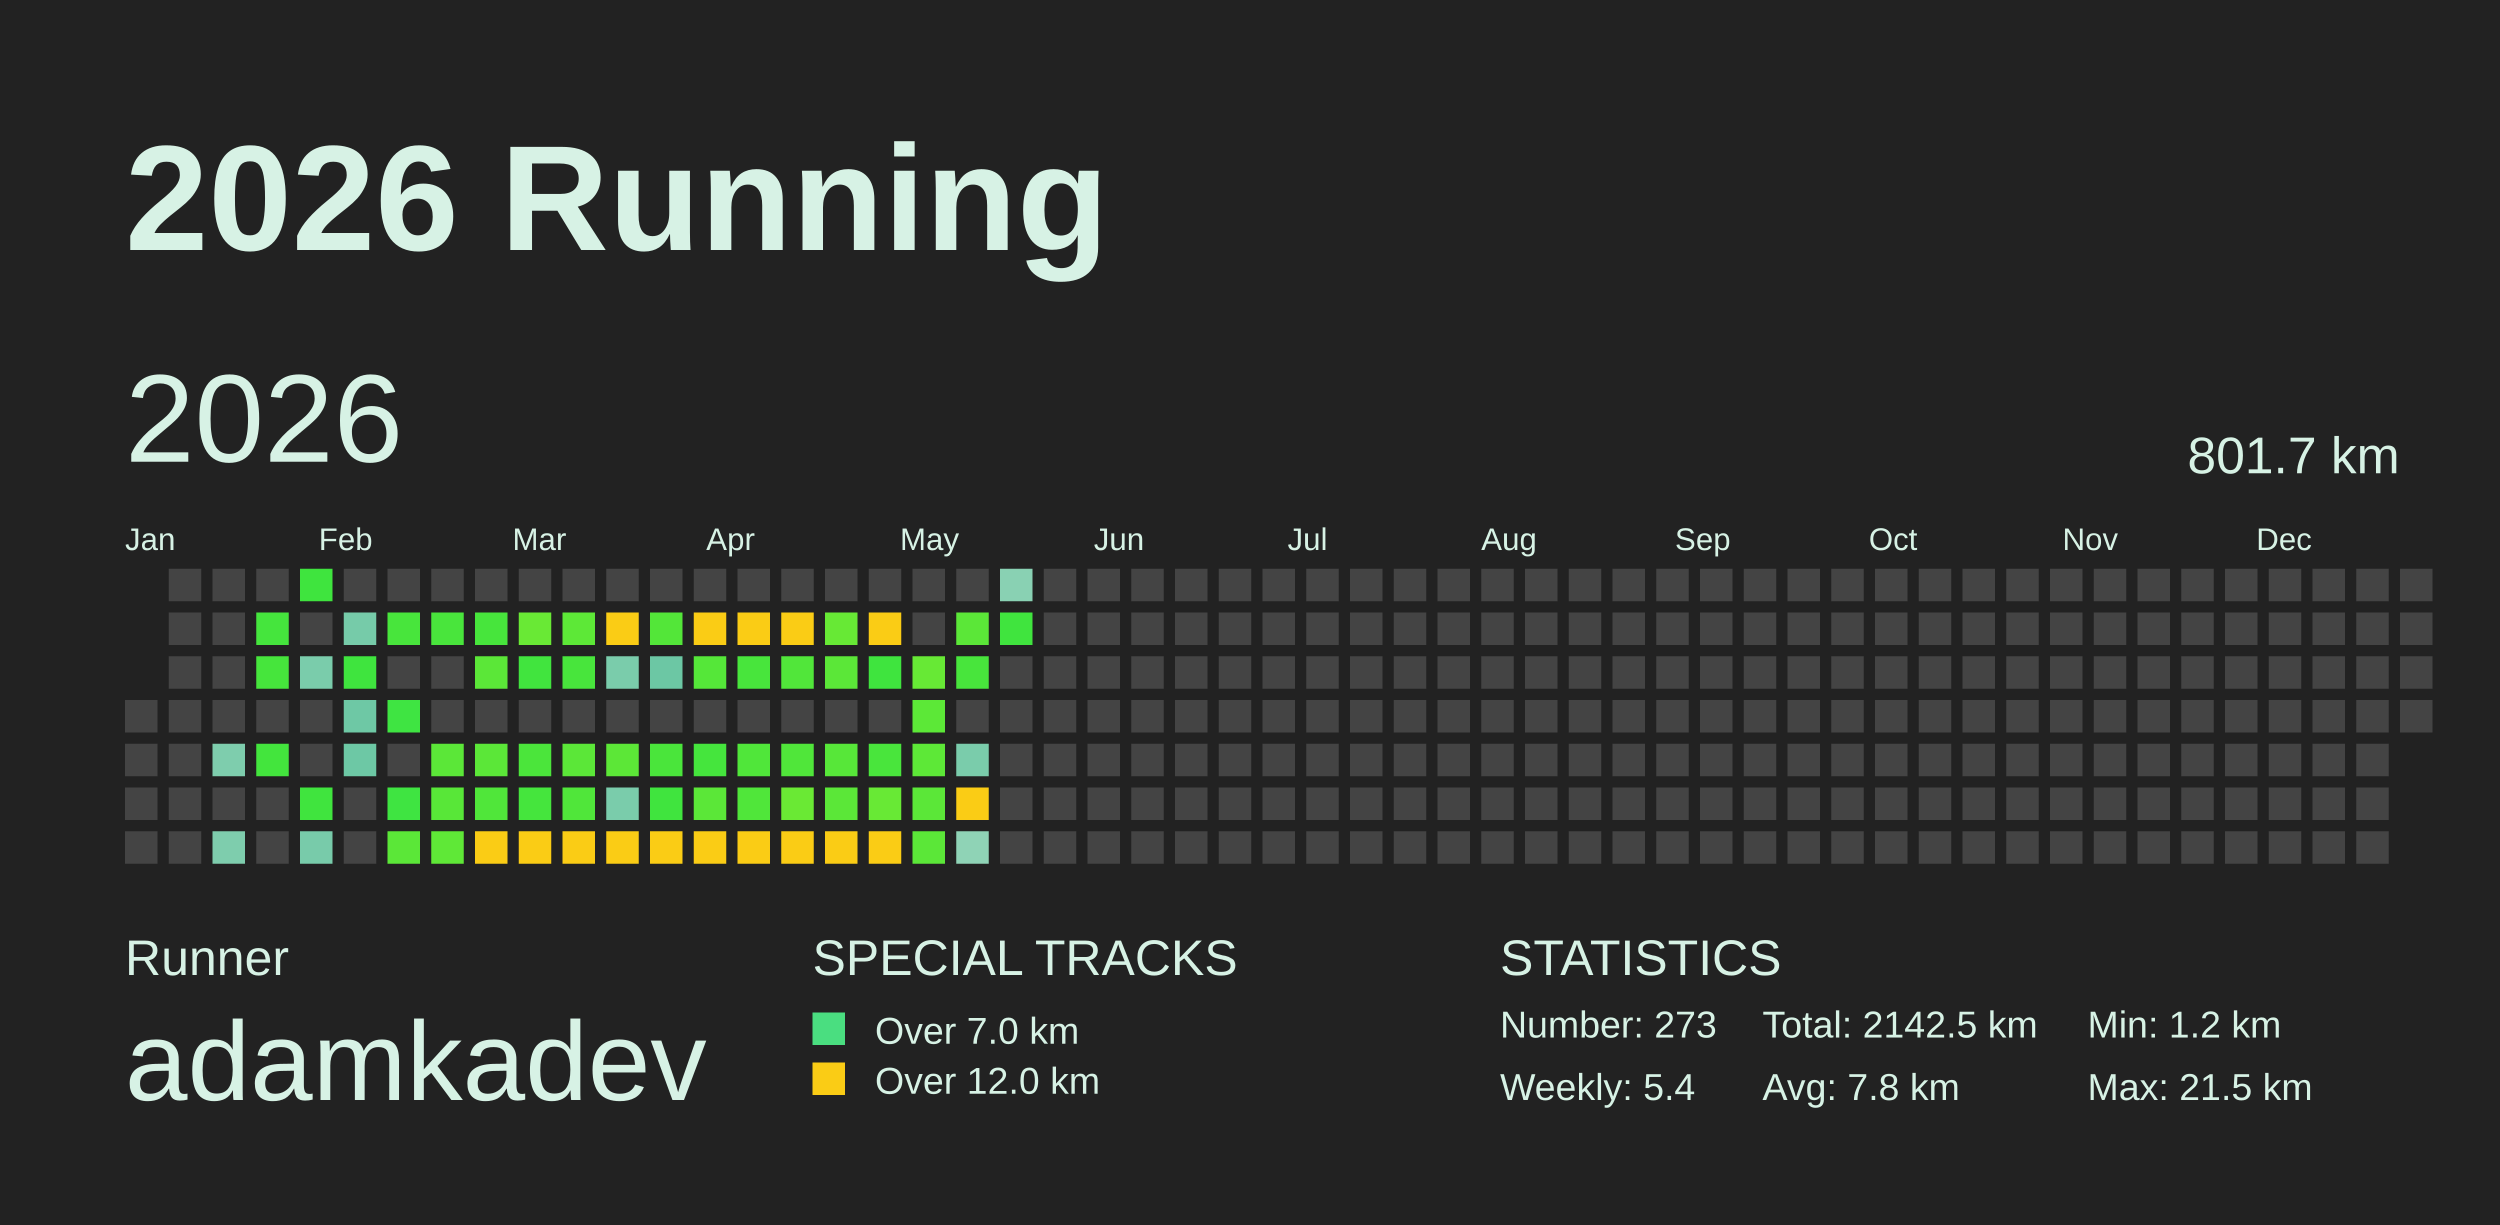
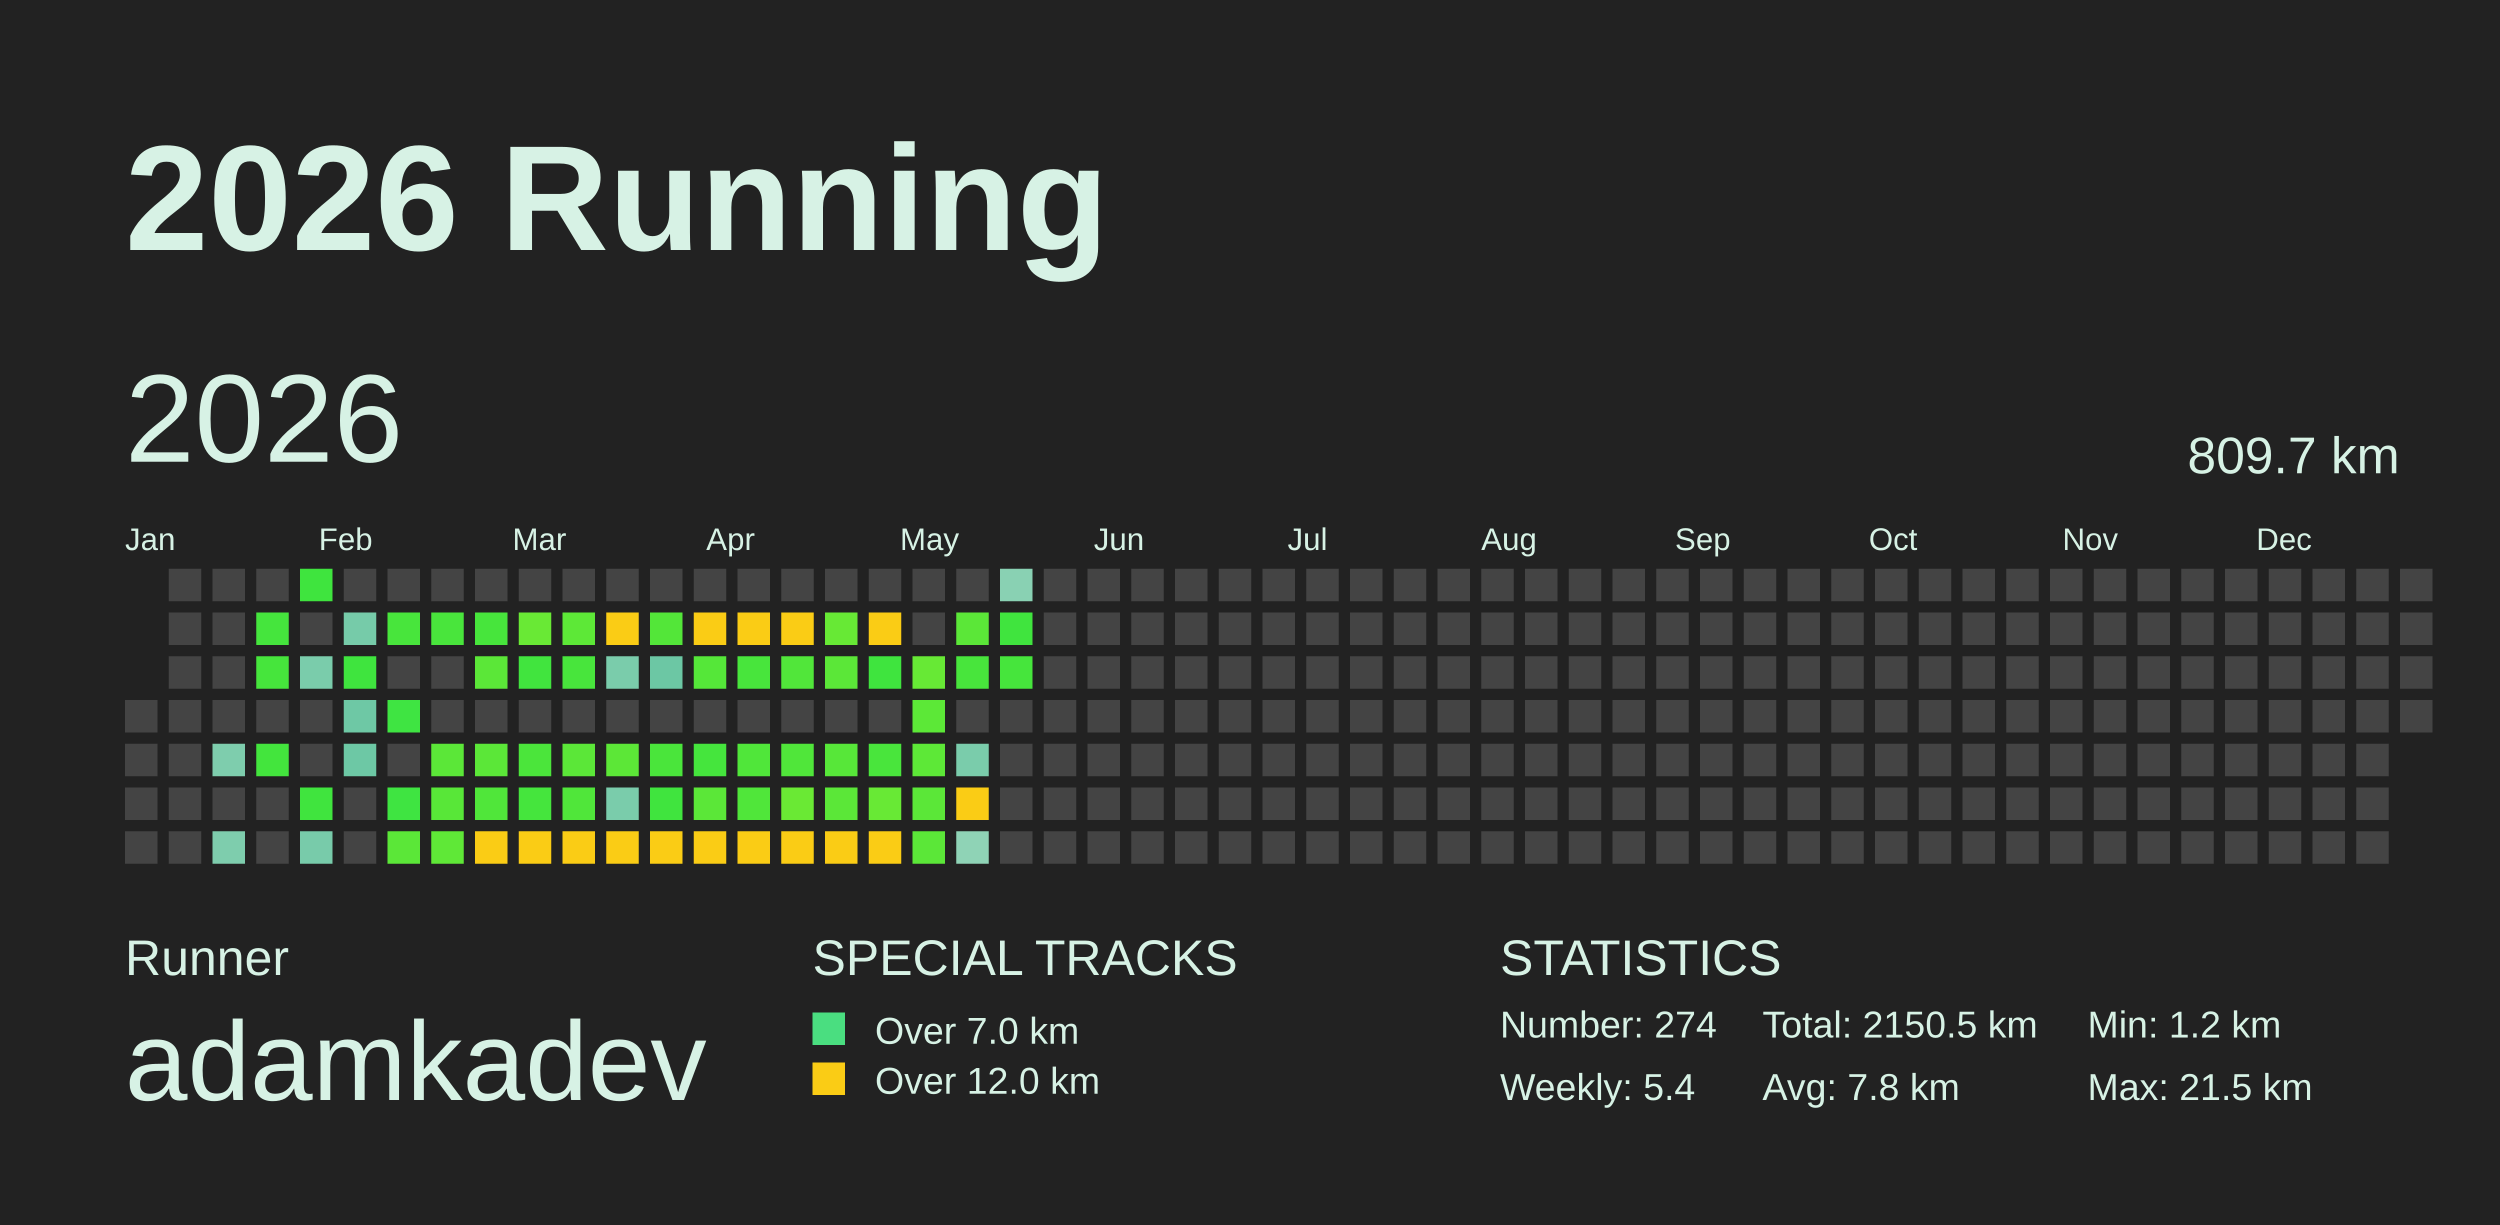
<svg xmlns="http://www.w3.org/2000/svg" baseProfile="full" height="98mm" version="1.1" viewBox="0,0,200,98" width="200mm">
  <defs>
    <pattern height="2" id="indoor-stripe" patternUnits="userSpaceOnUse" width="2">
      <line stroke="white" stroke-opacity="0.45" stroke-width="0.5" x1="0" x2="2" y1="2" y2="0" />
    </pattern>
  </defs>
  <rect fill="#222222" height="98" width="200" x="0" y="0" />
  <text fill="#D7F2E5" style="font-size:12px; font-family:Arial; font-weight:bold;" x="10" y="20">2026 Running</text>
  <text fill="#D7F2E5" style="font-size:4px; font-family:Arial" x="10" y="78">Runner</text>
  <text fill="#D7F2E5" style="font-size:9px; font-family:Arial" x="10" y="88">adamkadev</text>
  <text fill="#D7F2E5" style="font-size:4px; font-family:Arial" x="65" y="78">SPECIAL TRACKS</text>
  <rect fill="#4ADE80" height="2.6" width="2.6" x="65" y="81" />
  <text fill="#D7F2E5" style="font-size:3px; font-family:Arial" x="70" y="83.5">Over 7.0 km</text>
  <rect fill="#FACC15" height="2.6" width="2.6" x="65" y="85" />
  <text fill="#D7F2E5" style="font-size:3px; font-family:Arial" x="70" y="87.5">Over 12.0 km</text>
  <text fill="#D7F2E5" style="font-size:4px; font-family:Arial" x="120" y="78">STATISTICS</text>
-   <text fill="#D7F2E5" style="font-size:3px; font-family:Arial" x="120" y="83">Number: 273</text>
+   <text fill="#D7F2E5" style="font-size:3px; font-family:Arial" x="120" y="83">Number: 274</text>
  <text fill="#D7F2E5" style="font-size:3px; font-family:Arial" x="120" y="88">Weekly: 5.4</text>
-   <text fill="#D7F2E5" style="font-size:3px; font-family:Arial" x="141" y="83">Total: 2142.5 km</text>
+   <text fill="#D7F2E5" style="font-size:3px; font-family:Arial" x="141" y="83">Total: 2150.5 km</text>
  <text fill="#D7F2E5" style="font-size:3px; font-family:Arial" x="141" y="88">Avg: 7.8 km</text>
  <text fill="#D7F2E5" style="font-size:3px; font-family:Arial" x="167" y="83">Min: 1.2 km</text>
  <text fill="#D7F2E5" style="font-size:3px; font-family:Arial" x="167" y="88">Max: 21.5 km</text>
  <text dominant-baseline="hanging" fill="#D7F2E5" style="font-size:10.0px; font-family:Arial;" x="10" y="30">2026</text>
-   <text dominant-baseline="hanging" fill="#D7F2E5" style="font-size:4.125px; font-family:Arial;" x="175" y="35">801.7 km</text>
+   <text dominant-baseline="hanging" fill="#D7F2E5" style="font-size:4.125px; font-family:Arial;" x="175" y="35">809.7 km</text>
  <text fill="#D7F2E5" style="font-size:2.5px; font-family:Arial" x="10.0" y="44">Jan</text>
  <text fill="#D7F2E5" style="font-size:2.5px; font-family:Arial" x="25.5" y="44">Feb</text>
  <text fill="#D7F2E5" style="font-size:2.5px; font-family:Arial" x="41.0" y="44">Mar</text>
  <text fill="#D7F2E5" style="font-size:2.5px; font-family:Arial" x="56.5" y="44">Apr</text>
  <text fill="#D7F2E5" style="font-size:2.5px; font-family:Arial" x="72.0" y="44">May</text>
  <text fill="#D7F2E5" style="font-size:2.5px; font-family:Arial" x="87.5" y="44">Jun</text>
  <text fill="#D7F2E5" style="font-size:2.5px; font-family:Arial" x="103.0" y="44">Jul</text>
  <text fill="#D7F2E5" style="font-size:2.5px; font-family:Arial" x="118.5" y="44">Aug</text>
  <text fill="#D7F2E5" style="font-size:2.5px; font-family:Arial" x="134.0" y="44">Sep</text>
  <text fill="#D7F2E5" style="font-size:2.5px; font-family:Arial" x="149.5" y="44">Oct</text>
  <text fill="#D7F2E5" style="font-size:2.5px; font-family:Arial" x="165.0" y="44">Nov</text>
  <text fill="#D7F2E5" style="font-size:2.5px; font-family:Arial" x="180.5" y="44">Dec</text>
  <rect fill="#444444" height="2.6" width="2.6" x="10.0" y="56.0" />
  <rect fill="#444444" height="2.6" width="2.6" x="10.0" y="59.5" />
  <rect fill="#444444" height="2.6" width="2.6" x="10.0" y="63.0" />
  <rect fill="#444444" height="2.6" width="2.6" x="10.0" y="66.5" />
  <rect fill="#444444" height="2.6" width="2.6" x="13.5" y="45.5" />
  <rect fill="#444444" height="2.6" width="2.6" x="13.5" y="49.0" />
  <rect fill="#444444" height="2.6" width="2.6" x="13.5" y="52.5" />
  <rect fill="#444444" height="2.6" width="2.6" x="13.5" y="56.0" />
  <rect fill="#444444" height="2.6" width="2.6" x="13.5" y="59.5" />
  <rect fill="#444444" height="2.6" width="2.6" x="13.5" y="63.0" />
  <rect fill="#444444" height="2.6" width="2.6" x="13.5" y="66.5" />
  <rect fill="#444444" height="2.6" width="2.6" x="17.0" y="45.5" />
  <rect fill="#444444" height="2.6" width="2.6" x="17.0" y="49.0" />
  <rect fill="#444444" height="2.6" width="2.6" x="17.0" y="52.5" />
  <rect fill="#444444" height="2.6" width="2.6" x="17.0" y="56.0" />
  <rect fill="#7ecdad" height="2.6" width="2.6" x="17.0" y="59.5" />
  <rect fill="#444444" height="2.6" width="2.6" x="17.0" y="63.0" />
  <rect fill="#7ecdad" height="2.6" width="2.6" x="17.0" y="66.5" />
  <rect fill="#444444" height="2.6" width="2.6" x="20.5" y="45.5" />
  <rect fill="#45e53d" height="2.6" width="2.6" x="20.5" y="49.0" />
  <rect fill="#46e53c" height="2.6" width="2.6" x="20.5" y="52.5" />
  <rect fill="#444444" height="2.6" width="2.6" x="20.5" y="56.0" />
  <rect fill="#43e53d" height="2.6" width="2.6" x="20.5" y="59.5" />
  <rect fill="#444444" height="2.6" width="2.6" x="20.5" y="63.0" />
  <rect fill="#444444" height="2.6" width="2.6" x="20.5" y="66.5" />
  <rect fill="#3fe43e" height="2.6" width="2.6" x="24.0" y="45.5" />
  <rect fill="#444444" height="2.6" width="2.6" x="24.0" y="49.0" />
  <rect fill="#7accab" height="2.6" width="2.6" x="24.0" y="52.5" />
  <rect fill="#444444" height="2.6" width="2.6" x="24.0" y="56.0" />
  <rect fill="#444444" height="2.6" width="2.6" x="24.0" y="59.5" />
  <rect fill="#40e43e" height="2.6" width="2.6" x="24.0" y="63.0" />
  <rect fill="#78cbaa" height="2.6" width="2.6" x="24.0" y="66.5" />
  <rect fill="#444444" height="2.6" width="2.6" x="27.5" y="45.5" />
  <rect fill="#76cba9" height="2.6" width="2.6" x="27.5" y="49.0" />
  <rect fill="#3fe43e" height="2.6" width="2.6" x="27.5" y="52.5" />
  <rect fill="#6ec8a5" height="2.6" width="2.6" x="27.5" y="56.0" />
  <rect fill="#6dc8a5" height="2.6" width="2.6" x="27.5" y="59.5" />
  <rect fill="#444444" height="2.6" width="2.6" x="27.5" y="63.0" />
  <rect fill="#444444" height="2.6" width="2.6" x="27.5" y="66.5" />
  <rect fill="#444444" height="2.6" width="2.6" x="31.0" y="45.5" />
  <rect fill="#48e53c" height="2.6" width="2.6" x="31.0" y="49.0" />
  <rect fill="#444444" height="2.6" width="2.6" x="31.0" y="52.5" />
  <rect fill="#3fe442" height="2.6" width="2.6" x="31.0" y="56.0" />
  <rect fill="#444444" height="2.6" width="2.6" x="31.0" y="59.5" />
  <rect fill="#3fe441" height="2.6" width="2.6" x="31.0" y="63.0" />
  <rect fill="#5be738" height="2.6" width="2.6" x="31.0" y="66.5" />
  <rect fill="#444444" height="2.6" width="2.6" x="34.5" y="45.5" />
  <rect fill="#49e53c" height="2.6" width="2.6" x="34.5" y="49.0" />
  <rect fill="#444444" height="2.6" width="2.6" x="34.5" y="52.5" />
  <rect fill="#444444" height="2.6" width="2.6" x="34.5" y="56.0" />
  <rect fill="#5be738" height="2.6" width="2.6" x="34.5" y="59.5" />
  <rect fill="#58e738" height="2.6" width="2.6" x="34.5" y="63.0" />
  <rect fill="#5fe837" height="2.6" width="2.6" x="34.5" y="66.5" />
  <rect fill="#444444" height="2.6" width="2.6" x="38.0" y="45.5" />
  <rect fill="#47e53c" height="2.6" width="2.6" x="38.0" y="49.0" />
  <rect fill="#5be738" height="2.6" width="2.6" x="38.0" y="52.5" />
  <rect fill="#444444" height="2.6" width="2.6" x="38.0" y="56.0" />
  <rect fill="#5be738" height="2.6" width="2.6" x="38.0" y="59.5" />
  <rect fill="#50e63a" height="2.6" width="2.6" x="38.0" y="63.0" />
  <rect fill="#FACC15" height="2.6" width="2.6" x="38.0" y="66.5" />
  <rect fill="#444444" height="2.6" width="2.6" x="41.5" y="45.5" />
  <rect fill="#69e935" height="2.6" width="2.6" x="41.5" y="49.0" />
  <rect fill="#41e43e" height="2.6" width="2.6" x="41.5" y="52.5" />
  <rect fill="#444444" height="2.6" width="2.6" x="41.5" y="56.0" />
  <rect fill="#4be53b" height="2.6" width="2.6" x="41.5" y="59.5" />
  <rect fill="#45e53d" height="2.6" width="2.6" x="41.5" y="63.0" />
  <rect fill="#FACC15" height="2.6" width="2.6" x="41.5" y="66.5" />
  <rect fill="#444444" height="2.6" width="2.6" x="45.0" y="45.5" />
  <rect fill="#5de837" height="2.6" width="2.6" x="45.0" y="49.0" />
  <rect fill="#48e53c" height="2.6" width="2.6" x="45.0" y="52.5" />
  <rect fill="#444444" height="2.6" width="2.6" x="45.0" y="56.0" />
  <rect fill="#5be738" height="2.6" width="2.6" x="45.0" y="59.5" />
  <rect fill="#50e63a" height="2.6" width="2.6" x="45.0" y="63.0" />
  <rect fill="#FACC15" height="2.6" width="2.6" x="45.0" y="66.5" />
  <rect fill="#444444" height="2.6" width="2.6" x="48.5" y="45.5" />
  <rect fill="#FACC15" height="2.6" width="2.6" x="48.5" y="49.0" />
  <rect fill="#7accab" height="2.6" width="2.6" x="48.5" y="52.5" />
  <rect fill="#444444" height="2.6" width="2.6" x="48.5" y="56.0" />
  <rect fill="#5ce737" height="2.6" width="2.6" x="48.5" y="59.5" />
  <rect fill="#7accab" height="2.6" width="2.6" x="48.5" y="63.0" />
  <rect fill="#FACC15" height="2.6" width="2.6" x="48.5" y="66.5" />
  <rect fill="#444444" height="2.6" width="2.6" x="52.0" y="45.5" />
  <rect fill="#53e639" height="2.6" width="2.6" x="52.0" y="49.0" />
  <rect fill="#6cc7a4" height="2.6" width="2.6" x="52.0" y="52.5" />
  <rect fill="#444444" height="2.6" width="2.6" x="52.0" y="56.0" />
  <rect fill="#4ae53b" height="2.6" width="2.6" x="52.0" y="59.5" />
  <rect fill="#40e43e" height="2.6" width="2.6" x="52.0" y="63.0" />
  <rect fill="#FACC15" height="2.6" width="2.6" x="52.0" y="66.5" />
  <rect fill="#444444" height="2.6" width="2.6" x="55.5" y="45.5" />
  <rect fill="#FACC15" height="2.6" width="2.6" x="55.5" y="49.0" />
  <rect fill="#55e739" height="2.6" width="2.6" x="55.5" y="52.5" />
  <rect fill="#444444" height="2.6" width="2.6" x="55.5" y="56.0" />
  <rect fill="#45e53d" height="2.6" width="2.6" x="55.5" y="59.5" />
  <rect fill="#5be738" height="2.6" width="2.6" x="55.5" y="63.0" />
  <rect fill="#FACC15" height="2.6" width="2.6" x="55.5" y="66.5" />
  <rect fill="#444444" height="2.6" width="2.6" x="59.0" y="45.5" />
  <rect fill="#FACC15" height="2.6" width="2.6" x="59.0" y="49.0" />
  <rect fill="#48e53c" height="2.6" width="2.6" x="59.0" y="52.5" />
  <rect fill="#444444" height="2.6" width="2.6" x="59.0" y="56.0" />
  <rect fill="#50e63a" height="2.6" width="2.6" x="59.0" y="59.5" />
  <rect fill="#50e63a" height="2.6" width="2.6" x="59.0" y="63.0" />
  <rect fill="#FACC15" height="2.6" width="2.6" x="59.0" y="66.5" />
  <rect fill="#444444" height="2.6" width="2.6" x="62.5" y="45.5" />
  <rect fill="#FACC15" height="2.6" width="2.6" x="62.5" y="49.0" />
  <rect fill="#51e63a" height="2.6" width="2.6" x="62.5" y="52.5" />
  <rect fill="#444444" height="2.6" width="2.6" x="62.5" y="56.0" />
  <rect fill="#50e63a" height="2.6" width="2.6" x="62.5" y="59.5" />
  <rect fill="#6ae934" height="2.6" width="2.6" x="62.5" y="63.0" />
  <rect fill="#FACC15" height="2.6" width="2.6" x="62.5" y="66.5" />
  <rect fill="#444444" height="2.6" width="2.6" x="66.0" y="45.5" />
  <rect fill="#67e935" height="2.6" width="2.6" x="66.0" y="49.0" />
  <rect fill="#5be738" height="2.6" width="2.6" x="66.0" y="52.5" />
  <rect fill="#444444" height="2.6" width="2.6" x="66.0" y="56.0" />
  <rect fill="#57e739" height="2.6" width="2.6" x="66.0" y="59.5" />
  <rect fill="#5be738" height="2.6" width="2.6" x="66.0" y="63.0" />
  <rect fill="#FACC15" height="2.6" width="2.6" x="66.0" y="66.5" />
  <rect fill="#444444" height="2.6" width="2.6" x="69.5" y="45.5" />
  <rect fill="#FACC15" height="2.6" width="2.6" x="69.5" y="49.0" />
  <rect fill="#3fe43e" height="2.6" width="2.6" x="69.5" y="52.5" />
  <rect fill="#444444" height="2.6" width="2.6" x="69.5" y="56.0" />
  <rect fill="#49e53c" height="2.6" width="2.6" x="69.5" y="59.5" />
  <rect fill="#68e935" height="2.6" width="2.6" x="69.5" y="63.0" />
  <rect fill="#FACC15" height="2.6" width="2.6" x="69.5" y="66.5" />
  <rect fill="#444444" height="2.6" width="2.6" x="73.0" y="45.5" />
  <rect fill="#444444" height="2.6" width="2.6" x="73.0" y="49.0" />
  <rect fill="#67e935" height="2.6" width="2.6" x="73.0" y="52.5" />
  <rect fill="#5ce837" height="2.6" width="2.6" x="73.0" y="56.0" />
  <rect fill="#5de837" height="2.6" width="2.6" x="73.0" y="59.5" />
  <rect fill="#5be738" height="2.6" width="2.6" x="73.0" y="63.0" />
  <rect fill="#5be738" height="2.6" width="2.6" x="73.0" y="66.5" />
  <rect fill="#444444" height="2.6" width="2.6" x="76.5" y="45.5" />
  <rect fill="#5be738" height="2.6" width="2.6" x="76.5" y="49.0" />
  <rect fill="#48e53c" height="2.6" width="2.6" x="76.5" y="52.5" />
  <rect fill="#444444" height="2.6" width="2.6" x="76.5" y="56.0" />
  <rect fill="#7accab" height="2.6" width="2.6" x="76.5" y="59.5" />
  <rect fill="#FACC15" height="2.6" width="2.6" x="76.5" y="63.0" />
  <rect fill="#8fd3b6" height="2.6" width="2.6" x="76.5" y="66.5" />
  <rect fill="#89d1b3" height="2.6" width="2.6" x="80.0" y="45.5" />
  <rect fill="#40e43e" height="2.6" width="2.6" x="80.0" y="49.0" />
-   <rect fill="#444444" height="2.6" width="2.6" x="80.0" y="52.5" />
+   <rect fill="#46e53c" height="2.6" width="2.6" x="80.0" y="52.5" />
  <rect fill="#444444" height="2.6" width="2.6" x="80.0" y="56.0" />
  <rect fill="#444444" height="2.6" width="2.6" x="80.0" y="59.5" />
  <rect fill="#444444" height="2.6" width="2.6" x="80.0" y="63.0" />
  <rect fill="#444444" height="2.6" width="2.6" x="80.0" y="66.5" />
  <rect fill="#444444" height="2.6" width="2.6" x="83.5" y="45.5" />
  <rect fill="#444444" height="2.6" width="2.6" x="83.5" y="49.0" />
  <rect fill="#444444" height="2.6" width="2.6" x="83.5" y="52.5" />
  <rect fill="#444444" height="2.6" width="2.6" x="83.5" y="56.0" />
  <rect fill="#444444" height="2.6" width="2.6" x="83.5" y="59.5" />
  <rect fill="#444444" height="2.6" width="2.6" x="83.5" y="63.0" />
  <rect fill="#444444" height="2.6" width="2.6" x="83.5" y="66.5" />
  <rect fill="#444444" height="2.6" width="2.6" x="87.0" y="45.5" />
  <rect fill="#444444" height="2.6" width="2.6" x="87.0" y="49.0" />
  <rect fill="#444444" height="2.6" width="2.6" x="87.0" y="52.5" />
  <rect fill="#444444" height="2.6" width="2.6" x="87.0" y="56.0" />
  <rect fill="#444444" height="2.6" width="2.6" x="87.0" y="59.5" />
  <rect fill="#444444" height="2.6" width="2.6" x="87.0" y="63.0" />
  <rect fill="#444444" height="2.6" width="2.6" x="87.0" y="66.5" />
  <rect fill="#444444" height="2.6" width="2.6" x="90.5" y="45.5" />
  <rect fill="#444444" height="2.6" width="2.6" x="90.5" y="49.0" />
  <rect fill="#444444" height="2.6" width="2.6" x="90.5" y="52.5" />
  <rect fill="#444444" height="2.6" width="2.6" x="90.5" y="56.0" />
  <rect fill="#444444" height="2.6" width="2.6" x="90.5" y="59.5" />
  <rect fill="#444444" height="2.6" width="2.6" x="90.5" y="63.0" />
  <rect fill="#444444" height="2.6" width="2.6" x="90.5" y="66.5" />
  <rect fill="#444444" height="2.6" width="2.6" x="94.0" y="45.5" />
  <rect fill="#444444" height="2.6" width="2.6" x="94.0" y="49.0" />
  <rect fill="#444444" height="2.6" width="2.6" x="94.0" y="52.5" />
  <rect fill="#444444" height="2.6" width="2.6" x="94.0" y="56.0" />
  <rect fill="#444444" height="2.6" width="2.6" x="94.0" y="59.5" />
  <rect fill="#444444" height="2.6" width="2.6" x="94.0" y="63.0" />
  <rect fill="#444444" height="2.6" width="2.6" x="94.0" y="66.5" />
  <rect fill="#444444" height="2.6" width="2.6" x="97.5" y="45.5" />
  <rect fill="#444444" height="2.6" width="2.6" x="97.5" y="49.0" />
  <rect fill="#444444" height="2.6" width="2.6" x="97.5" y="52.5" />
  <rect fill="#444444" height="2.6" width="2.6" x="97.5" y="56.0" />
  <rect fill="#444444" height="2.6" width="2.6" x="97.5" y="59.5" />
  <rect fill="#444444" height="2.6" width="2.6" x="97.5" y="63.0" />
  <rect fill="#444444" height="2.6" width="2.6" x="97.5" y="66.5" />
  <rect fill="#444444" height="2.6" width="2.6" x="101.0" y="45.5" />
  <rect fill="#444444" height="2.6" width="2.6" x="101.0" y="49.0" />
  <rect fill="#444444" height="2.6" width="2.6" x="101.0" y="52.5" />
  <rect fill="#444444" height="2.6" width="2.6" x="101.0" y="56.0" />
  <rect fill="#444444" height="2.6" width="2.6" x="101.0" y="59.5" />
  <rect fill="#444444" height="2.6" width="2.6" x="101.0" y="63.0" />
  <rect fill="#444444" height="2.6" width="2.6" x="101.0" y="66.5" />
  <rect fill="#444444" height="2.6" width="2.6" x="104.5" y="45.5" />
  <rect fill="#444444" height="2.6" width="2.6" x="104.5" y="49.0" />
  <rect fill="#444444" height="2.6" width="2.6" x="104.5" y="52.5" />
  <rect fill="#444444" height="2.6" width="2.6" x="104.5" y="56.0" />
  <rect fill="#444444" height="2.6" width="2.6" x="104.5" y="59.5" />
  <rect fill="#444444" height="2.6" width="2.6" x="104.5" y="63.0" />
  <rect fill="#444444" height="2.6" width="2.6" x="104.5" y="66.5" />
  <rect fill="#444444" height="2.6" width="2.6" x="108.0" y="45.5" />
  <rect fill="#444444" height="2.6" width="2.6" x="108.0" y="49.0" />
  <rect fill="#444444" height="2.6" width="2.6" x="108.0" y="52.5" />
  <rect fill="#444444" height="2.6" width="2.6" x="108.0" y="56.0" />
  <rect fill="#444444" height="2.6" width="2.6" x="108.0" y="59.5" />
  <rect fill="#444444" height="2.6" width="2.6" x="108.0" y="63.0" />
  <rect fill="#444444" height="2.6" width="2.6" x="108.0" y="66.5" />
  <rect fill="#444444" height="2.6" width="2.6" x="111.5" y="45.5" />
  <rect fill="#444444" height="2.6" width="2.6" x="111.5" y="49.0" />
  <rect fill="#444444" height="2.6" width="2.6" x="111.5" y="52.5" />
  <rect fill="#444444" height="2.6" width="2.6" x="111.5" y="56.0" />
  <rect fill="#444444" height="2.6" width="2.6" x="111.5" y="59.5" />
  <rect fill="#444444" height="2.6" width="2.6" x="111.5" y="63.0" />
  <rect fill="#444444" height="2.6" width="2.6" x="111.5" y="66.5" />
  <rect fill="#444444" height="2.6" width="2.6" x="115.0" y="45.5" />
  <rect fill="#444444" height="2.6" width="2.6" x="115.0" y="49.0" />
  <rect fill="#444444" height="2.6" width="2.6" x="115.0" y="52.5" />
  <rect fill="#444444" height="2.6" width="2.6" x="115.0" y="56.0" />
  <rect fill="#444444" height="2.6" width="2.6" x="115.0" y="59.5" />
  <rect fill="#444444" height="2.6" width="2.6" x="115.0" y="63.0" />
  <rect fill="#444444" height="2.6" width="2.6" x="115.0" y="66.5" />
  <rect fill="#444444" height="2.6" width="2.6" x="118.5" y="45.5" />
  <rect fill="#444444" height="2.6" width="2.6" x="118.5" y="49.0" />
  <rect fill="#444444" height="2.6" width="2.6" x="118.5" y="52.5" />
  <rect fill="#444444" height="2.6" width="2.6" x="118.5" y="56.0" />
  <rect fill="#444444" height="2.6" width="2.6" x="118.5" y="59.5" />
  <rect fill="#444444" height="2.6" width="2.6" x="118.5" y="63.0" />
  <rect fill="#444444" height="2.6" width="2.6" x="118.5" y="66.5" />
  <rect fill="#444444" height="2.6" width="2.6" x="122.0" y="45.5" />
  <rect fill="#444444" height="2.6" width="2.6" x="122.0" y="49.0" />
  <rect fill="#444444" height="2.6" width="2.6" x="122.0" y="52.5" />
  <rect fill="#444444" height="2.6" width="2.6" x="122.0" y="56.0" />
  <rect fill="#444444" height="2.6" width="2.6" x="122.0" y="59.5" />
  <rect fill="#444444" height="2.6" width="2.6" x="122.0" y="63.0" />
  <rect fill="#444444" height="2.6" width="2.6" x="122.0" y="66.5" />
  <rect fill="#444444" height="2.6" width="2.6" x="125.5" y="45.5" />
  <rect fill="#444444" height="2.6" width="2.6" x="125.5" y="49.0" />
  <rect fill="#444444" height="2.6" width="2.6" x="125.5" y="52.5" />
  <rect fill="#444444" height="2.6" width="2.6" x="125.5" y="56.0" />
  <rect fill="#444444" height="2.6" width="2.6" x="125.5" y="59.5" />
  <rect fill="#444444" height="2.6" width="2.6" x="125.5" y="63.0" />
  <rect fill="#444444" height="2.6" width="2.6" x="125.5" y="66.5" />
  <rect fill="#444444" height="2.6" width="2.6" x="129.0" y="45.5" />
  <rect fill="#444444" height="2.6" width="2.6" x="129.0" y="49.0" />
  <rect fill="#444444" height="2.6" width="2.6" x="129.0" y="52.5" />
  <rect fill="#444444" height="2.6" width="2.6" x="129.0" y="56.0" />
  <rect fill="#444444" height="2.6" width="2.6" x="129.0" y="59.5" />
  <rect fill="#444444" height="2.6" width="2.6" x="129.0" y="63.0" />
  <rect fill="#444444" height="2.6" width="2.6" x="129.0" y="66.5" />
  <rect fill="#444444" height="2.6" width="2.6" x="132.5" y="45.5" />
  <rect fill="#444444" height="2.6" width="2.6" x="132.5" y="49.0" />
  <rect fill="#444444" height="2.6" width="2.6" x="132.5" y="52.5" />
  <rect fill="#444444" height="2.6" width="2.6" x="132.5" y="56.0" />
  <rect fill="#444444" height="2.6" width="2.6" x="132.5" y="59.5" />
  <rect fill="#444444" height="2.6" width="2.6" x="132.5" y="63.0" />
  <rect fill="#444444" height="2.6" width="2.6" x="132.5" y="66.5" />
  <rect fill="#444444" height="2.6" width="2.6" x="136.0" y="45.5" />
  <rect fill="#444444" height="2.6" width="2.6" x="136.0" y="49.0" />
  <rect fill="#444444" height="2.6" width="2.6" x="136.0" y="52.5" />
  <rect fill="#444444" height="2.6" width="2.6" x="136.0" y="56.0" />
  <rect fill="#444444" height="2.6" width="2.6" x="136.0" y="59.5" />
  <rect fill="#444444" height="2.6" width="2.6" x="136.0" y="63.0" />
  <rect fill="#444444" height="2.6" width="2.6" x="136.0" y="66.5" />
  <rect fill="#444444" height="2.6" width="2.6" x="139.5" y="45.5" />
  <rect fill="#444444" height="2.6" width="2.6" x="139.5" y="49.0" />
  <rect fill="#444444" height="2.6" width="2.6" x="139.5" y="52.5" />
  <rect fill="#444444" height="2.6" width="2.6" x="139.5" y="56.0" />
  <rect fill="#444444" height="2.6" width="2.6" x="139.5" y="59.5" />
  <rect fill="#444444" height="2.6" width="2.6" x="139.5" y="63.0" />
  <rect fill="#444444" height="2.6" width="2.6" x="139.5" y="66.5" />
  <rect fill="#444444" height="2.6" width="2.6" x="143.0" y="45.5" />
  <rect fill="#444444" height="2.6" width="2.6" x="143.0" y="49.0" />
  <rect fill="#444444" height="2.6" width="2.6" x="143.0" y="52.5" />
  <rect fill="#444444" height="2.6" width="2.6" x="143.0" y="56.0" />
  <rect fill="#444444" height="2.6" width="2.6" x="143.0" y="59.5" />
  <rect fill="#444444" height="2.6" width="2.6" x="143.0" y="63.0" />
  <rect fill="#444444" height="2.6" width="2.6" x="143.0" y="66.5" />
  <rect fill="#444444" height="2.6" width="2.6" x="146.5" y="45.5" />
  <rect fill="#444444" height="2.6" width="2.6" x="146.5" y="49.0" />
  <rect fill="#444444" height="2.6" width="2.6" x="146.5" y="52.5" />
  <rect fill="#444444" height="2.6" width="2.6" x="146.5" y="56.0" />
  <rect fill="#444444" height="2.6" width="2.6" x="146.5" y="59.5" />
  <rect fill="#444444" height="2.6" width="2.6" x="146.5" y="63.0" />
  <rect fill="#444444" height="2.6" width="2.6" x="146.5" y="66.5" />
  <rect fill="#444444" height="2.6" width="2.6" x="150.0" y="45.5" />
  <rect fill="#444444" height="2.6" width="2.6" x="150.0" y="49.0" />
  <rect fill="#444444" height="2.6" width="2.6" x="150.0" y="52.5" />
  <rect fill="#444444" height="2.6" width="2.6" x="150.0" y="56.0" />
  <rect fill="#444444" height="2.6" width="2.6" x="150.0" y="59.5" />
  <rect fill="#444444" height="2.6" width="2.6" x="150.0" y="63.0" />
  <rect fill="#444444" height="2.6" width="2.6" x="150.0" y="66.5" />
  <rect fill="#444444" height="2.6" width="2.6" x="153.5" y="45.5" />
  <rect fill="#444444" height="2.6" width="2.6" x="153.5" y="49.0" />
  <rect fill="#444444" height="2.6" width="2.6" x="153.5" y="52.5" />
  <rect fill="#444444" height="2.6" width="2.6" x="153.5" y="56.0" />
  <rect fill="#444444" height="2.6" width="2.6" x="153.5" y="59.5" />
  <rect fill="#444444" height="2.6" width="2.6" x="153.5" y="63.0" />
  <rect fill="#444444" height="2.6" width="2.6" x="153.5" y="66.5" />
  <rect fill="#444444" height="2.6" width="2.6" x="157.0" y="45.5" />
  <rect fill="#444444" height="2.6" width="2.6" x="157.0" y="49.0" />
  <rect fill="#444444" height="2.6" width="2.6" x="157.0" y="52.5" />
  <rect fill="#444444" height="2.6" width="2.6" x="157.0" y="56.0" />
  <rect fill="#444444" height="2.6" width="2.6" x="157.0" y="59.5" />
  <rect fill="#444444" height="2.6" width="2.6" x="157.0" y="63.0" />
  <rect fill="#444444" height="2.6" width="2.6" x="157.0" y="66.5" />
  <rect fill="#444444" height="2.6" width="2.6" x="160.5" y="45.5" />
  <rect fill="#444444" height="2.6" width="2.6" x="160.5" y="49.0" />
  <rect fill="#444444" height="2.6" width="2.6" x="160.5" y="52.5" />
  <rect fill="#444444" height="2.6" width="2.6" x="160.5" y="56.0" />
  <rect fill="#444444" height="2.6" width="2.6" x="160.5" y="59.5" />
  <rect fill="#444444" height="2.6" width="2.6" x="160.5" y="63.0" />
  <rect fill="#444444" height="2.6" width="2.6" x="160.5" y="66.5" />
  <rect fill="#444444" height="2.6" width="2.6" x="164.0" y="45.5" />
  <rect fill="#444444" height="2.6" width="2.6" x="164.0" y="49.0" />
  <rect fill="#444444" height="2.6" width="2.6" x="164.0" y="52.5" />
  <rect fill="#444444" height="2.6" width="2.6" x="164.0" y="56.0" />
  <rect fill="#444444" height="2.6" width="2.6" x="164.0" y="59.5" />
  <rect fill="#444444" height="2.6" width="2.6" x="164.0" y="63.0" />
  <rect fill="#444444" height="2.6" width="2.6" x="164.0" y="66.5" />
  <rect fill="#444444" height="2.6" width="2.6" x="167.5" y="45.5" />
  <rect fill="#444444" height="2.6" width="2.6" x="167.5" y="49.0" />
  <rect fill="#444444" height="2.6" width="2.6" x="167.5" y="52.5" />
  <rect fill="#444444" height="2.6" width="2.6" x="167.5" y="56.0" />
  <rect fill="#444444" height="2.6" width="2.6" x="167.5" y="59.5" />
  <rect fill="#444444" height="2.6" width="2.6" x="167.5" y="63.0" />
  <rect fill="#444444" height="2.6" width="2.6" x="167.5" y="66.5" />
  <rect fill="#444444" height="2.6" width="2.6" x="171.0" y="45.5" />
  <rect fill="#444444" height="2.6" width="2.6" x="171.0" y="49.0" />
  <rect fill="#444444" height="2.6" width="2.6" x="171.0" y="52.5" />
  <rect fill="#444444" height="2.6" width="2.6" x="171.0" y="56.0" />
  <rect fill="#444444" height="2.6" width="2.6" x="171.0" y="59.5" />
  <rect fill="#444444" height="2.6" width="2.6" x="171.0" y="63.0" />
  <rect fill="#444444" height="2.6" width="2.6" x="171.0" y="66.5" />
  <rect fill="#444444" height="2.6" width="2.6" x="174.5" y="45.5" />
  <rect fill="#444444" height="2.6" width="2.6" x="174.5" y="49.0" />
  <rect fill="#444444" height="2.6" width="2.6" x="174.5" y="52.5" />
  <rect fill="#444444" height="2.6" width="2.6" x="174.5" y="56.0" />
  <rect fill="#444444" height="2.6" width="2.6" x="174.5" y="59.5" />
  <rect fill="#444444" height="2.6" width="2.6" x="174.5" y="63.0" />
  <rect fill="#444444" height="2.6" width="2.6" x="174.5" y="66.5" />
  <rect fill="#444444" height="2.6" width="2.6" x="178.0" y="45.5" />
  <rect fill="#444444" height="2.6" width="2.6" x="178.0" y="49.0" />
  <rect fill="#444444" height="2.6" width="2.6" x="178.0" y="52.5" />
  <rect fill="#444444" height="2.6" width="2.6" x="178.0" y="56.0" />
  <rect fill="#444444" height="2.6" width="2.6" x="178.0" y="59.5" />
  <rect fill="#444444" height="2.6" width="2.6" x="178.0" y="63.0" />
  <rect fill="#444444" height="2.6" width="2.6" x="178.0" y="66.5" />
  <rect fill="#444444" height="2.6" width="2.6" x="181.5" y="45.5" />
  <rect fill="#444444" height="2.6" width="2.6" x="181.5" y="49.0" />
  <rect fill="#444444" height="2.6" width="2.6" x="181.5" y="52.5" />
  <rect fill="#444444" height="2.6" width="2.6" x="181.5" y="56.0" />
  <rect fill="#444444" height="2.6" width="2.6" x="181.5" y="59.5" />
  <rect fill="#444444" height="2.6" width="2.6" x="181.5" y="63.0" />
  <rect fill="#444444" height="2.6" width="2.6" x="181.5" y="66.5" />
  <rect fill="#444444" height="2.6" width="2.6" x="185.0" y="45.5" />
  <rect fill="#444444" height="2.6" width="2.6" x="185.0" y="49.0" />
  <rect fill="#444444" height="2.6" width="2.6" x="185.0" y="52.5" />
  <rect fill="#444444" height="2.6" width="2.6" x="185.0" y="56.0" />
  <rect fill="#444444" height="2.6" width="2.6" x="185.0" y="59.5" />
  <rect fill="#444444" height="2.6" width="2.6" x="185.0" y="63.0" />
  <rect fill="#444444" height="2.6" width="2.6" x="185.0" y="66.5" />
  <rect fill="#444444" height="2.6" width="2.6" x="188.5" y="45.5" />
  <rect fill="#444444" height="2.6" width="2.6" x="188.5" y="49.0" />
  <rect fill="#444444" height="2.6" width="2.6" x="188.5" y="52.5" />
  <rect fill="#444444" height="2.6" width="2.6" x="188.5" y="56.0" />
  <rect fill="#444444" height="2.6" width="2.6" x="188.5" y="59.5" />
  <rect fill="#444444" height="2.6" width="2.6" x="188.5" y="63.0" />
  <rect fill="#444444" height="2.6" width="2.6" x="188.5" y="66.5" />
  <rect fill="#444444" height="2.6" width="2.6" x="192.0" y="45.5" />
  <rect fill="#444444" height="2.6" width="2.6" x="192.0" y="49.0" />
  <rect fill="#444444" height="2.6" width="2.6" x="192.0" y="52.5" />
  <rect fill="#444444" height="2.6" width="2.6" x="192.0" y="56.0" />
</svg>
